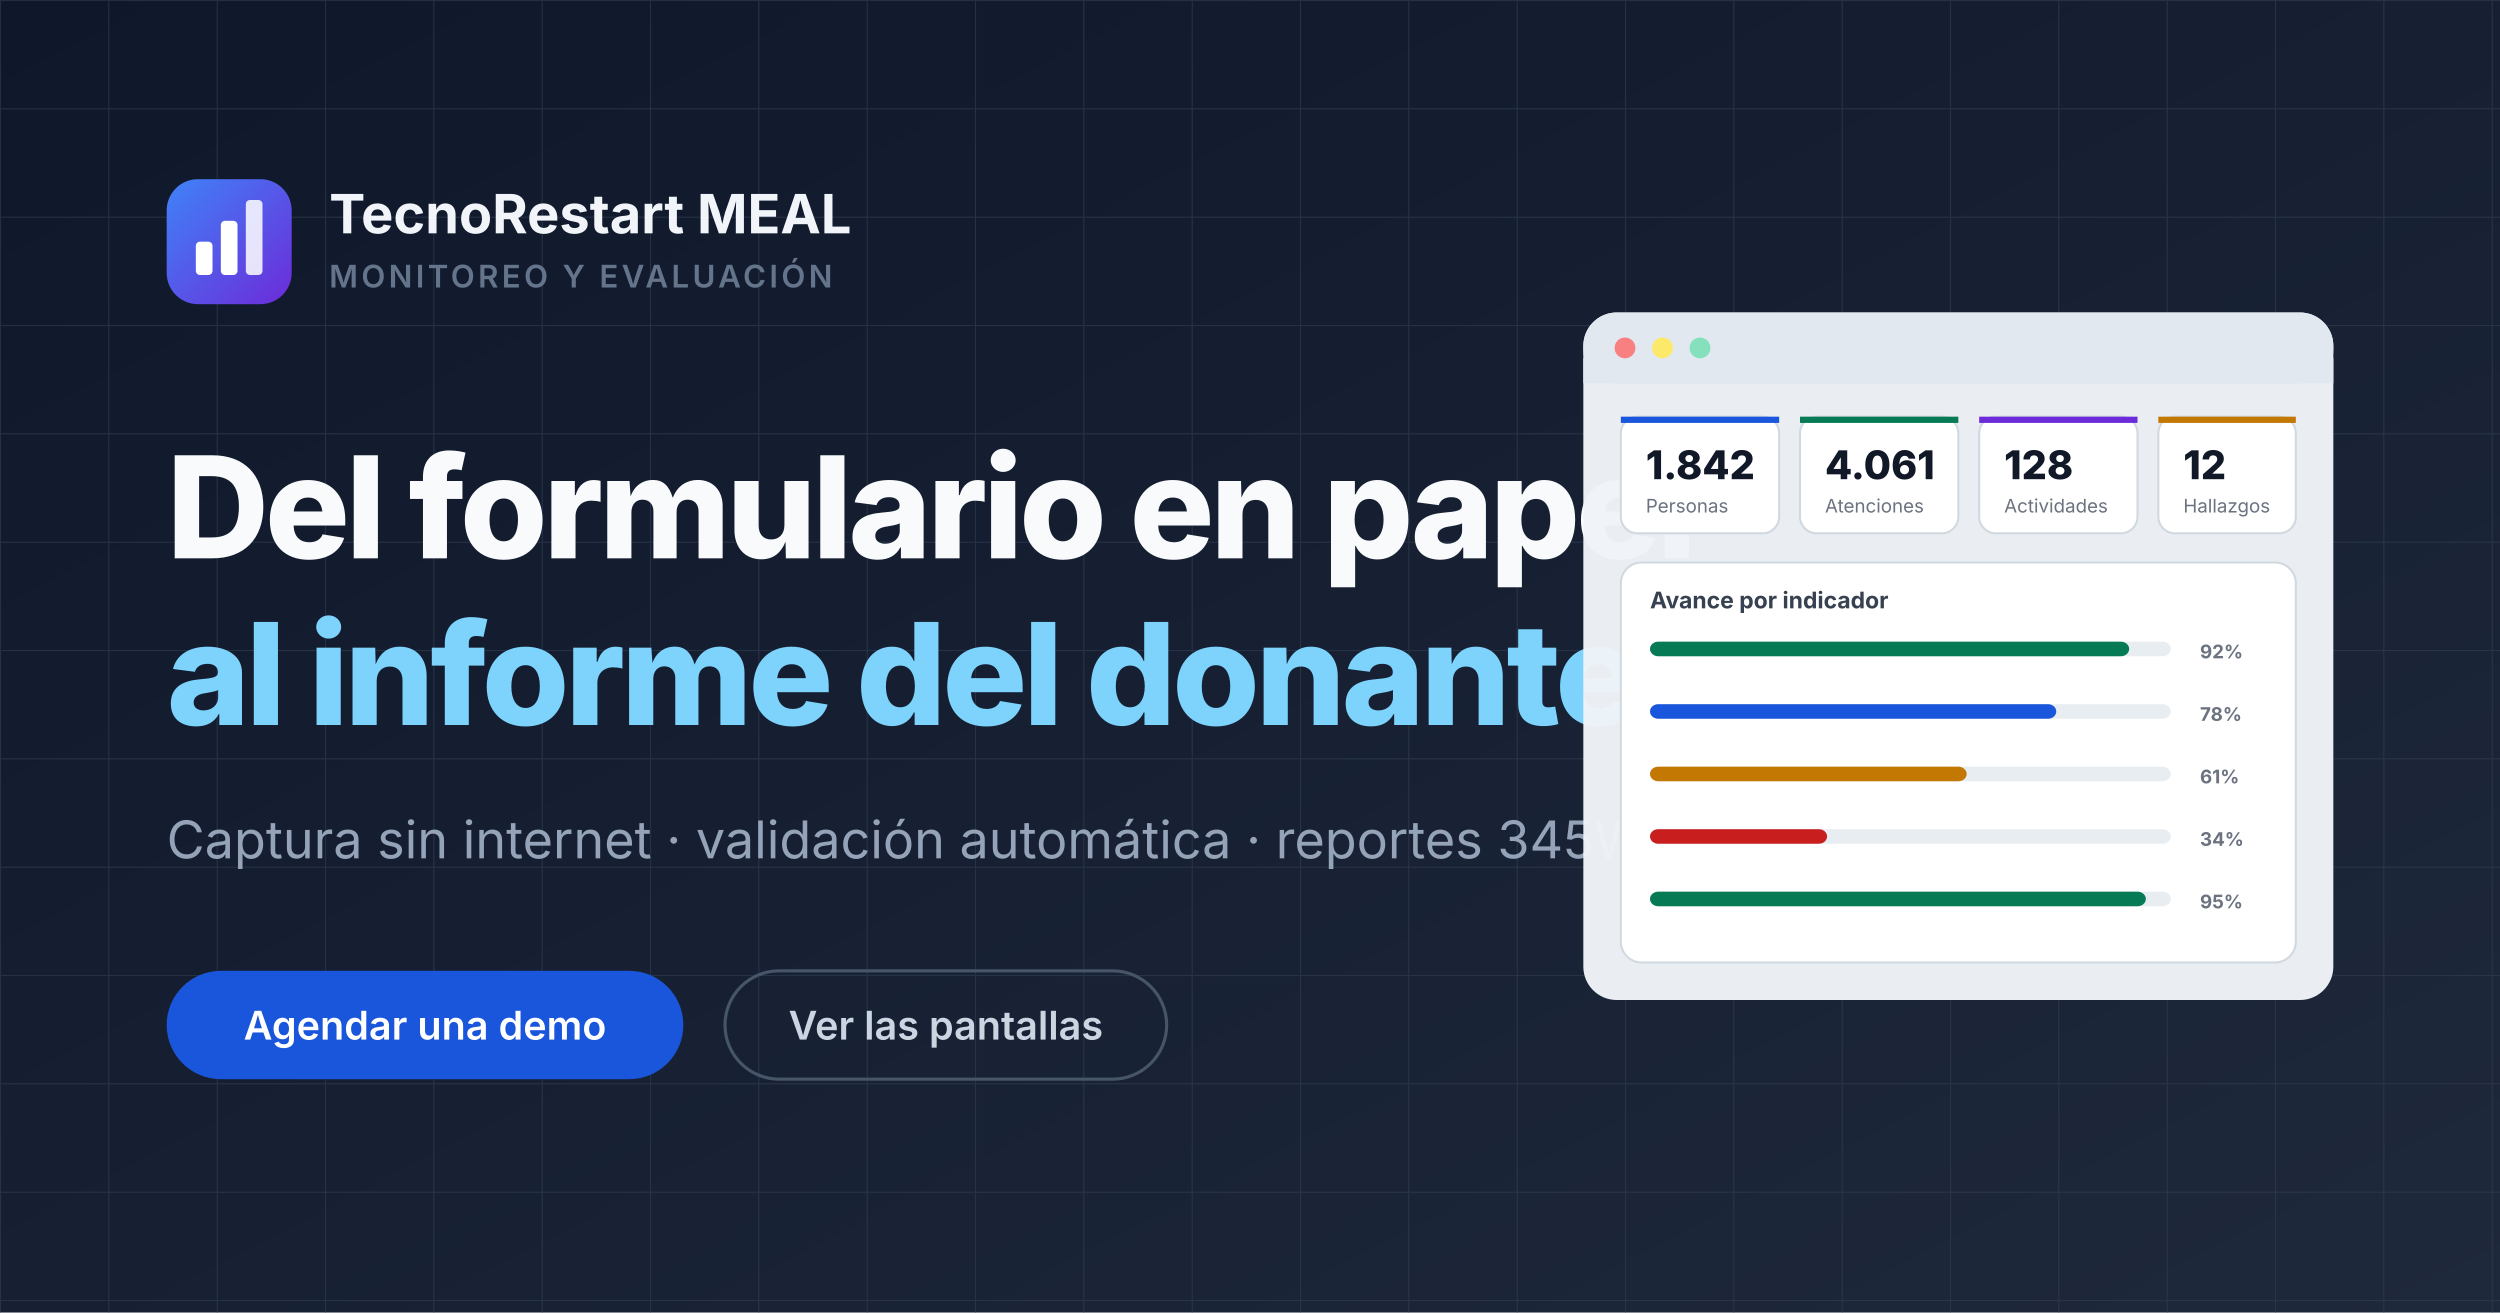
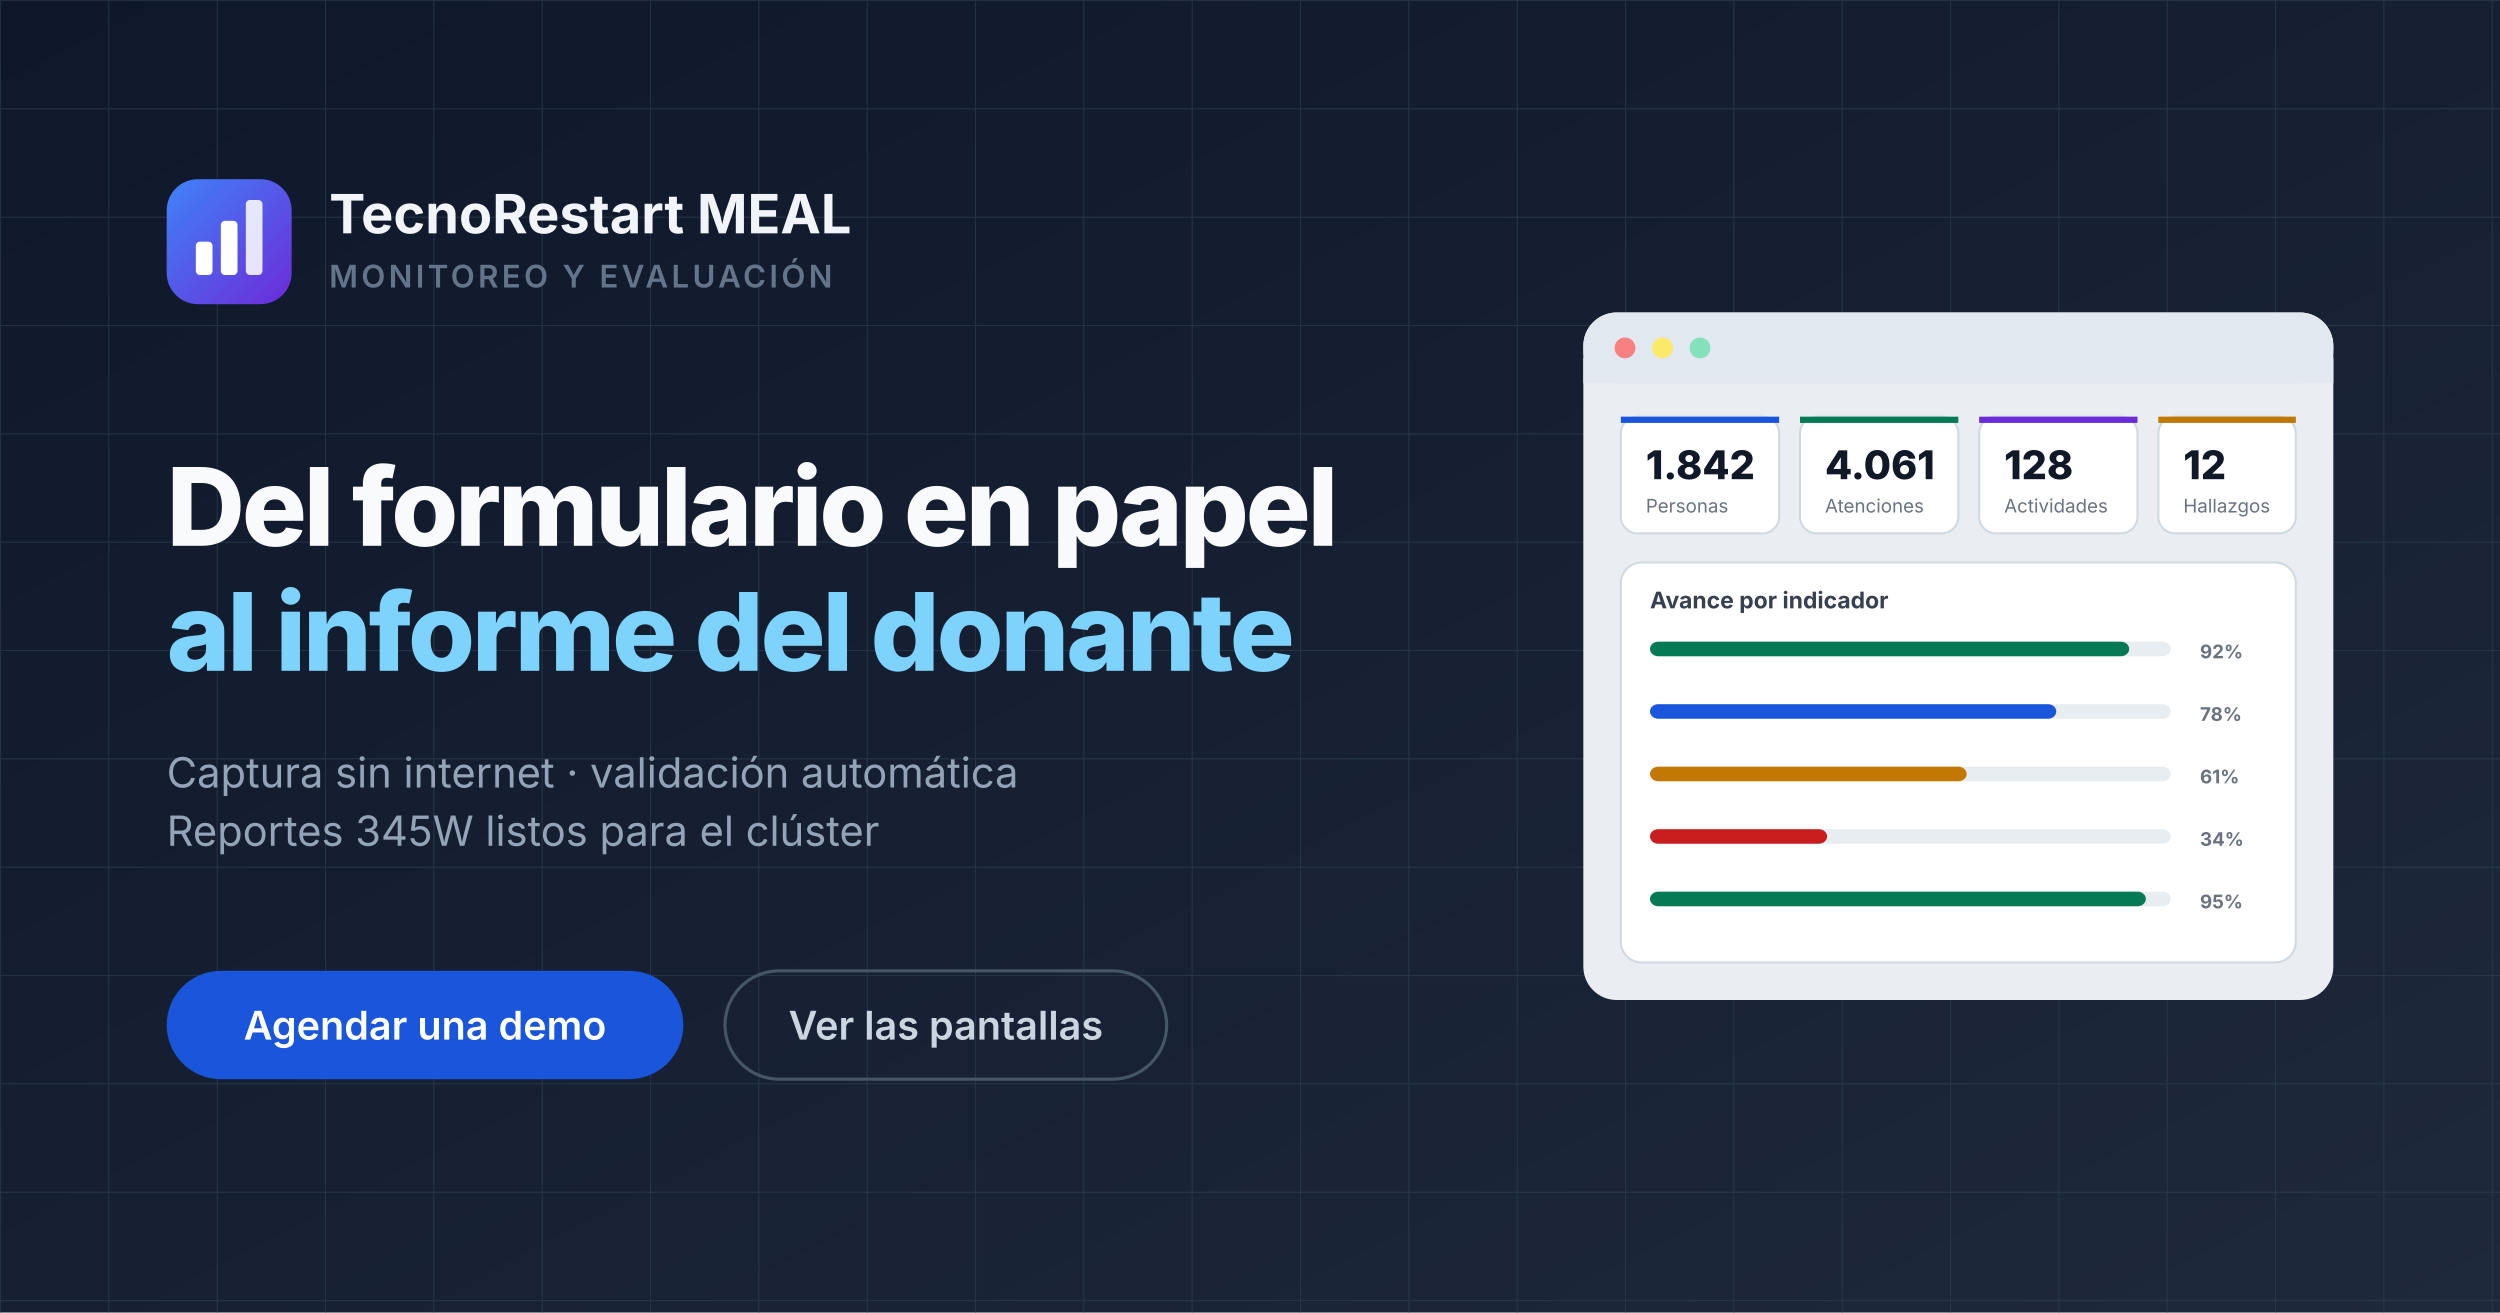
<svg xmlns="http://www.w3.org/2000/svg" viewBox="0 0 1200 630" width="1200" height="630">
  <defs>
    <linearGradient id="fondo" x1="0" y1="0" x2="1" y2="1">
      <stop offset="0" stop-color="#0f172a" />
      <stop offset="1" stop-color="#1e293b" />
    </linearGradient>
    <linearGradient id="marca" x1="0" y1="0" x2="1" y2="1">
      <stop offset="0" stop-color="#3f83f8" />
      <stop offset="1" stop-color="#6c2bd9" />
    </linearGradient>
    <pattern id="malla" width="52" height="52" patternUnits="userSpaceOnUse">
      <path d="M52 0H0V52" fill="none" stroke="#334155" stroke-width="1" opacity=".55" />
    </pattern>
  </defs>
  <rect width="1200" height="630" fill="url(#fondo)" />
  <rect width="1200" height="630" fill="url(#malla)" />
  <rect x="80" y="86" width="60" height="60" rx="15" fill="url(#marca)" />
  <g fill="#fff">
    <rect x="94" y="116" width="8" height="16" rx="2" />
    <rect x="106" y="106" width="8" height="26" rx="2" />
    <rect x="118" y="96" width="8" height="36" rx="2" opacity=".85" />
  </g>
  <text x="158" y="112" font-family="Inter,Segoe UI,sans-serif" font-size="26" font-weight="700" fill="#f1f5f9">TecnoRestart MEAL</text>
  <text x="158" y="138" font-family="Inter,Segoe UI,sans-serif" font-size="15" font-weight="600" fill="#64748b" letter-spacing="1.6">MONITOREO Y EVALUACIÓN</text>
-   <text x="80" y="268" font-family="Inter,Segoe UI,sans-serif" font-size="68" font-weight="800" fill="#f8fafc" letter-spacing="-2">Del formulario en papel</text>
-   <text x="80" y="348" font-family="Inter,Segoe UI,sans-serif" font-size="68" font-weight="800" fill="#7dd3fc" letter-spacing="-2">al informe del donante</text>
-   <text x="80" y="412" font-family="Inter,Segoe UI,sans-serif" font-size="25" fill="#94a3b8">Captura sin internet · validación automática · reportes 345W en minutos</text>
+   <text x="80" y="262" font-family="Inter,Segoe UI,sans-serif" font-size="52" font-weight="800" fill="#f8fafc" letter-spacing="-1.5">Del formulario en papel</text>
+   <text x="80" y="322" font-family="Inter,Segoe UI,sans-serif" font-size="52" font-weight="800" fill="#7dd3fc" letter-spacing="-1.5">al informe del donante</text>
+   <text x="80" y="378" font-family="Inter,Segoe UI,sans-serif" font-size="20" fill="#94a3b8">Captura sin internet · validación automática</text>
+   <text x="80" y="406" font-family="Inter,Segoe UI,sans-serif" font-size="20" fill="#94a3b8">Reportes 345W listos para el clúster</text>
  <g font-family="Inter,Segoe UI,sans-serif" font-size="19" font-weight="600">
    <rect x="80" y="466" width="248" height="52" rx="26" fill="#1a56db" />
    <text x="204" y="499" fill="#fff" text-anchor="middle">Agendar una demo</text>
    <rect x="348" y="466" width="212" height="52" rx="26" fill="none" stroke="#475569" stroke-width="1.5" />
    <text x="454" y="499" fill="#cbd5e1" text-anchor="middle">Ver las pantallas</text>
  </g>
  <g transform="translate(760,150)">
    <rect x="0" y="0" width="360" height="330" rx="16" fill="#f0f4f8" opacity=".97" />
    <rect x="0" y="0" width="360" height="34" rx="16" fill="#e2e8f0" />
    <rect x="0" y="22" width="360" height="12" fill="#e2e8f0" />
    <circle cx="20" cy="17" r="5" fill="#f98080" />
    <circle cx="38" cy="17" r="5" fill="#fce96a" />
    <circle cx="56" cy="17" r="5" fill="#84e1bc" />
    <g>
      <rect x="18" y="50" width="76" height="56" rx="8" fill="#fff" stroke="#d1d9e0" />
      <rect x="18" y="50" width="76" height="3" fill="#1a56db" />
      <text x="30" y="80" font-family="Inter,sans-serif" font-size="19" font-weight="800" fill="#111827">1.842</text>
      <text x="30" y="96" font-family="Inter,sans-serif" font-size="9" fill="#6b7280">Personas</text>
      <rect x="104" y="50" width="76" height="56" rx="8" fill="#fff" stroke="#d1d9e0" />
      <rect x="104" y="50" width="76" height="3" fill="#057a55" />
      <text x="116" y="80" font-family="Inter,sans-serif" font-size="19" font-weight="800" fill="#111827">4.061</text>
      <text x="116" y="96" font-family="Inter,sans-serif" font-size="9" fill="#6b7280">Atenciones</text>
      <rect x="190" y="50" width="76" height="56" rx="8" fill="#fff" stroke="#d1d9e0" />
      <rect x="190" y="50" width="76" height="3" fill="#6c2bd9" />
      <text x="202" y="80" font-family="Inter,sans-serif" font-size="19" font-weight="800" fill="#111827">128</text>
      <text x="202" y="96" font-family="Inter,sans-serif" font-size="9" fill="#6b7280">Actividades</text>
      <rect x="276" y="50" width="66" height="56" rx="8" fill="#fff" stroke="#d1d9e0" />
      <rect x="276" y="50" width="66" height="3" fill="#c27803" />
      <text x="288" y="80" font-family="Inter,sans-serif" font-size="19" font-weight="800" fill="#111827">12</text>
      <text x="288" y="96" font-family="Inter,sans-serif" font-size="9" fill="#6b7280">Hallazgos</text>
    </g>
    <rect x="18" y="120" width="324" height="192" rx="10" fill="#fff" stroke="#d1d9e0" />
    <text x="32" y="142" font-family="Inter,sans-serif" font-size="11" font-weight="700" fill="#374151">Avance por indicador</text>
    <g>
      <rect x="32" y="158" width="250" height="7" rx="4" fill="#e8edf2" />
      <rect x="32" y="158" width="230" height="7" rx="4" fill="#057a55" />
      <rect x="32" y="188" width="250" height="7" rx="4" fill="#e8edf2" />
      <rect x="32" y="188" width="195" height="7" rx="4" fill="#1a56db" />
      <rect x="32" y="218" width="250" height="7" rx="4" fill="#e8edf2" />
      <rect x="32" y="218" width="152" height="7" rx="4" fill="#c27803" />
      <rect x="32" y="248" width="250" height="7" rx="4" fill="#e8edf2" />
      <rect x="32" y="248" width="85" height="7" rx="4" fill="#c81e1e" />
      <rect x="32" y="278" width="250" height="7" rx="4" fill="#e8edf2" />
      <rect x="32" y="278" width="238" height="7" rx="4" fill="#057a55" />
    </g>
    <g font-family="Inter,sans-serif" font-size="9" font-weight="700" fill="#6b7280">
      <text x="296" y="166">92%</text>
      <text x="296" y="196">78%</text>
      <text x="296" y="226">61%</text>
      <text x="296" y="256">34%</text>
      <text x="296" y="286">95%</text>
    </g>
  </g>
</svg>
